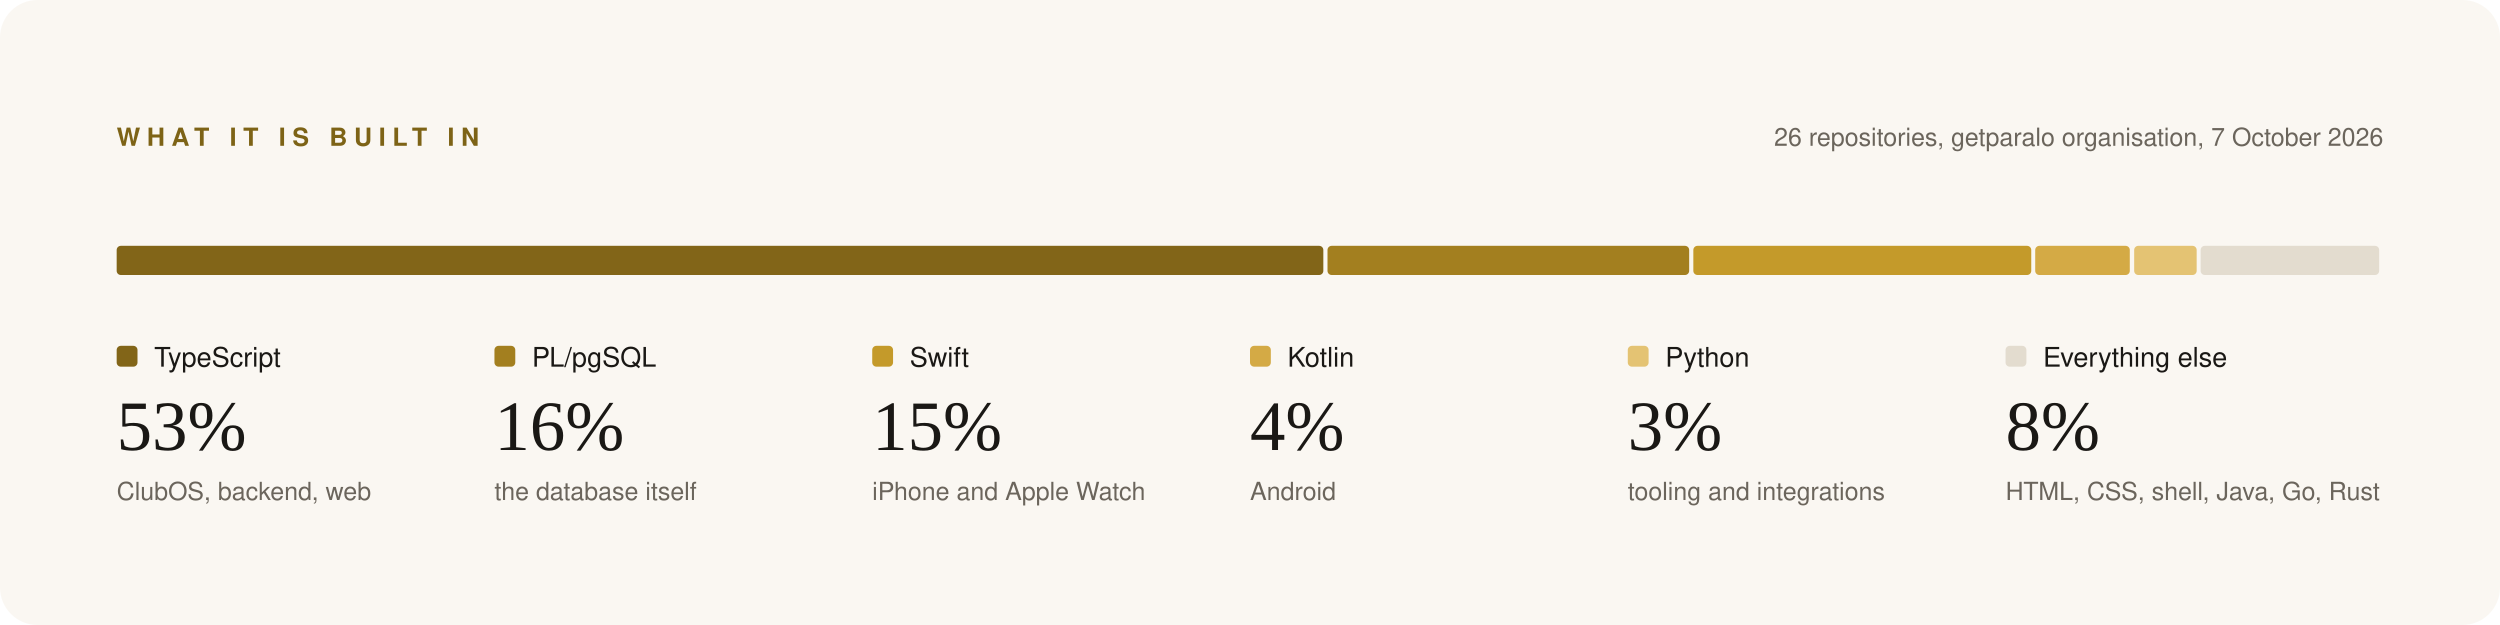
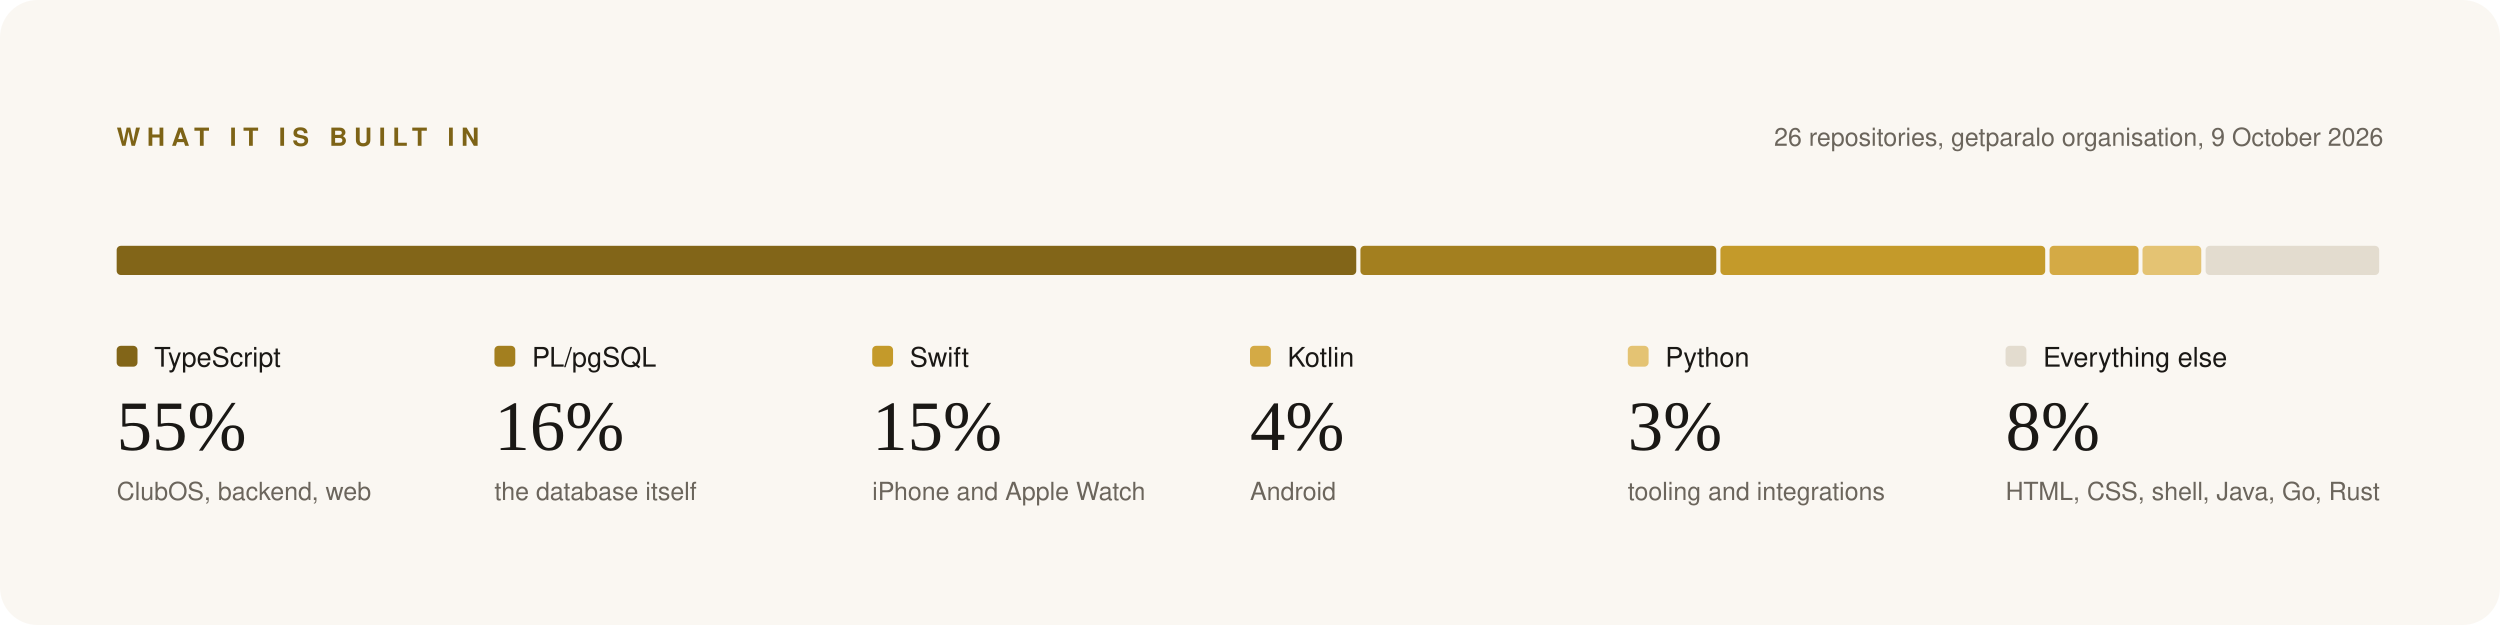
<svg xmlns="http://www.w3.org/2000/svg" width="1200" height="300" viewBox="0 0 1200 300" role="img" aria-label="Languages across Paralo repositories">
  <rect width="1200" height="300" rx="18" fill="#FAF7F2" />
  <text x="56" y="70" font-family="-apple-system, 'Helvetica Neue', Helvetica, Arial, sans-serif" font-size="12" letter-spacing="3.2" font-weight="600" fill="#7D6316">WHAT IT IS BUILT IN</text>
-   <text x="1144" y="70" text-anchor="end" font-family="-apple-system, 'Helvetica Neue', Helvetica, Arial, sans-serif" font-size="12" fill="#6B655C">26 repositories, getparalo organisation, 7 October 2026</text>
-   <rect x="56.0" y="118" width="579.2" height="14" rx="2" fill="#826518">
-     <animate attributeName="width" values="0;0;579.2" keyTimes="0;0.125;1" dur="0.80s" begin="0s" fill="freeze" calcMode="spline" keySplines="0 0 1 1;0.2 0.7 0.2 1" />
+   <text x="1144" y="70" text-anchor="end" font-family="-apple-system, 'Helvetica Neue', Helvetica, Arial, sans-serif" font-size="12" fill="#6B655C">26 repositories, getparalo organisation, 9 October 2026</text>
+   <rect x="56.0" y="118" width="595.0" height="14" rx="2" fill="#826518">
+     <animate attributeName="width" values="0;0;595.0" keyTimes="0;0.125;1" dur="0.80s" begin="0s" fill="freeze" calcMode="spline" keySplines="0 0 1 1;0.2 0.7 0.2 1" />
  </rect>
-   <rect x="637.2" y="118" width="173.6" height="14" rx="2" fill="#A37F1F">
-     <animate attributeName="width" values="0;0;173.6" keyTimes="0;0.239;1" dur="0.92s" begin="0s" fill="freeze" calcMode="spline" keySplines="0 0 1 1;0.2 0.7 0.2 1" />
+   <rect x="653.0" y="118" width="170.8" height="14" rx="2" fill="#A37F1F">
+     <animate attributeName="width" values="0;0;170.8" keyTimes="0;0.239;1" dur="0.92s" begin="0s" fill="freeze" calcMode="spline" keySplines="0 0 1 1;0.2 0.7 0.2 1" />
  </rect>
-   <rect x="812.8" y="118" width="162.2" height="14" rx="2" fill="#C49A2A">
-     <animate attributeName="width" values="0;0;162.2" keyTimes="0;0.327;1" dur="1.04s" begin="0s" fill="freeze" calcMode="spline" keySplines="0 0 1 1;0.2 0.7 0.2 1" />
+   <rect x="825.8" y="118" width="155.9" height="14" rx="2" fill="#C49A2A">
+     <animate attributeName="width" values="0;0;155.9" keyTimes="0;0.327;1" dur="1.04s" begin="0s" fill="freeze" calcMode="spline" keySplines="0 0 1 1;0.2 0.7 0.2 1" />
  </rect>
-   <rect x="976.9" y="118" width="45.4" height="14" rx="2" fill="#D4AA45">
-     <animate attributeName="width" values="0;0;45.4" keyTimes="0;0.397;1" dur="1.16s" begin="0s" fill="freeze" calcMode="spline" keySplines="0 0 1 1;0.2 0.7 0.2 1" />
+   <rect x="983.8" y="118" width="42.7" height="14" rx="2" fill="#D4AA45">
+     <animate attributeName="width" values="0;0;42.7" keyTimes="0;0.397;1" dur="1.16s" begin="0s" fill="freeze" calcMode="spline" keySplines="0 0 1 1;0.2 0.7 0.2 1" />
  </rect>
-   <rect x="1024.4" y="118" width="30.0" height="14" rx="2" fill="#E4C373">
-     <animate attributeName="width" values="0;0;30.0" keyTimes="0;0.453;1" dur="1.28s" begin="0s" fill="freeze" calcMode="spline" keySplines="0 0 1 1;0.2 0.7 0.2 1" />
+   <rect x="1028.4" y="118" width="28.2" height="14" rx="2" fill="#E4C373">
+     <animate attributeName="width" values="0;0;28.2" keyTimes="0;0.453;1" dur="1.28s" begin="0s" fill="freeze" calcMode="spline" keySplines="0 0 1 1;0.2 0.7 0.2 1" />
  </rect>
-   <rect x="1056.3" y="118" width="85.7" height="14" rx="2" fill="#E3DCCF">
-     <animate attributeName="width" values="0;0;85.7" keyTimes="0;0.500;1" dur="1.40s" begin="0s" fill="freeze" calcMode="spline" keySplines="0 0 1 1;0.2 0.7 0.2 1" />
+   <rect x="1058.7" y="118" width="83.3" height="14" rx="2" fill="#E3DCCF">
+     <animate attributeName="width" values="0;0;83.3" keyTimes="0;0.500;1" dur="1.40s" begin="0s" fill="freeze" calcMode="spline" keySplines="0 0 1 1;0.2 0.7 0.2 1" />
  </rect>
  <rect x="56.0" y="166" width="10" height="10" rx="2" fill="#826518" />
  <text x="74.0" y="176" font-family="-apple-system, 'Helvetica Neue', Helvetica, Arial, sans-serif" font-size="13" fill="#1A1815">TypeScript</text>
-   <text x="56.0" y="216" font-family="Georgia, 'Times New Roman', Times, serif" font-size="34" fill="#1A1815">53%</text>
+   <text x="56.0" y="216" font-family="Georgia, 'Times New Roman', Times, serif" font-size="34" fill="#1A1815">55%</text>
  <text x="56.0" y="240" font-family="-apple-system, 'Helvetica Neue', Helvetica, Arial, sans-serif" font-size="12" fill="#6B655C">ClubOS, backend, web</text>
  <rect x="237.333" y="166" width="10" height="10" rx="2" fill="#A37F1F" />
  <text x="255.333" y="176" font-family="-apple-system, 'Helvetica Neue', Helvetica, Arial, sans-serif" font-size="13" fill="#1A1815">PL/pgSQL</text>
  <text x="237.333" y="216" font-family="Georgia, 'Times New Roman', Times, serif" font-size="34" fill="#1A1815">16%</text>
  <text x="237.333" y="240" font-family="-apple-system, 'Helvetica Neue', Helvetica, Arial, sans-serif" font-size="12" fill="#6B655C">the database itself</text>
  <rect x="418.667" y="166" width="10" height="10" rx="2" fill="#C49A2A" />
  <text x="436.667" y="176" font-family="-apple-system, 'Helvetica Neue', Helvetica, Arial, sans-serif" font-size="13" fill="#1A1815">Swift</text>
  <text x="418.667" y="216" font-family="Georgia, 'Times New Roman', Times, serif" font-size="34" fill="#1A1815">15%</text>
  <text x="418.667" y="240" font-family="-apple-system, 'Helvetica Neue', Helvetica, Arial, sans-serif" font-size="12" fill="#6B655C">iPhone and Apple Watch</text>
  <rect x="600.0" y="166" width="10" height="10" rx="2" fill="#D4AA45" />
  <text x="618.0" y="176" font-family="-apple-system, 'Helvetica Neue', Helvetica, Arial, sans-serif" font-size="13" fill="#1A1815">Kotlin</text>
  <text x="600.0" y="216" font-family="Georgia, 'Times New Roman', Times, serif" font-size="34" fill="#1A1815">4%</text>
  <text x="600.0" y="240" font-family="-apple-system, 'Helvetica Neue', Helvetica, Arial, sans-serif" font-size="12" fill="#6B655C">Android</text>
  <rect x="781.333" y="166" width="10" height="10" rx="2" fill="#E4C373" />
  <text x="799.333" y="176" font-family="-apple-system, 'Helvetica Neue', Helvetica, Arial, sans-serif" font-size="13" fill="#1A1815">Python</text>
  <text x="781.333" y="216" font-family="Georgia, 'Times New Roman', Times, serif" font-size="34" fill="#1A1815">3%</text>
  <text x="781.333" y="240" font-family="-apple-system, 'Helvetica Neue', Helvetica, Arial, sans-serif" font-size="12" fill="#6B655C">tooling and integrations</text>
  <rect x="962.667" y="166" width="10" height="10" rx="2" fill="#E3DCCF" />
  <text x="980.667" y="176" font-family="-apple-system, 'Helvetica Neue', Helvetica, Arial, sans-serif" font-size="13" fill="#1A1815">Everything else</text>
  <text x="962.667" y="216" font-family="Georgia, 'Times New Roman', Times, serif" font-size="34" fill="#1A1815">8%</text>
  <text x="962.667" y="240" font-family="-apple-system, 'Helvetica Neue', Helvetica, Arial, sans-serif" font-size="12" fill="#6B655C">HTML, CSS, shell, Java, Go, Rust</text>
</svg>
